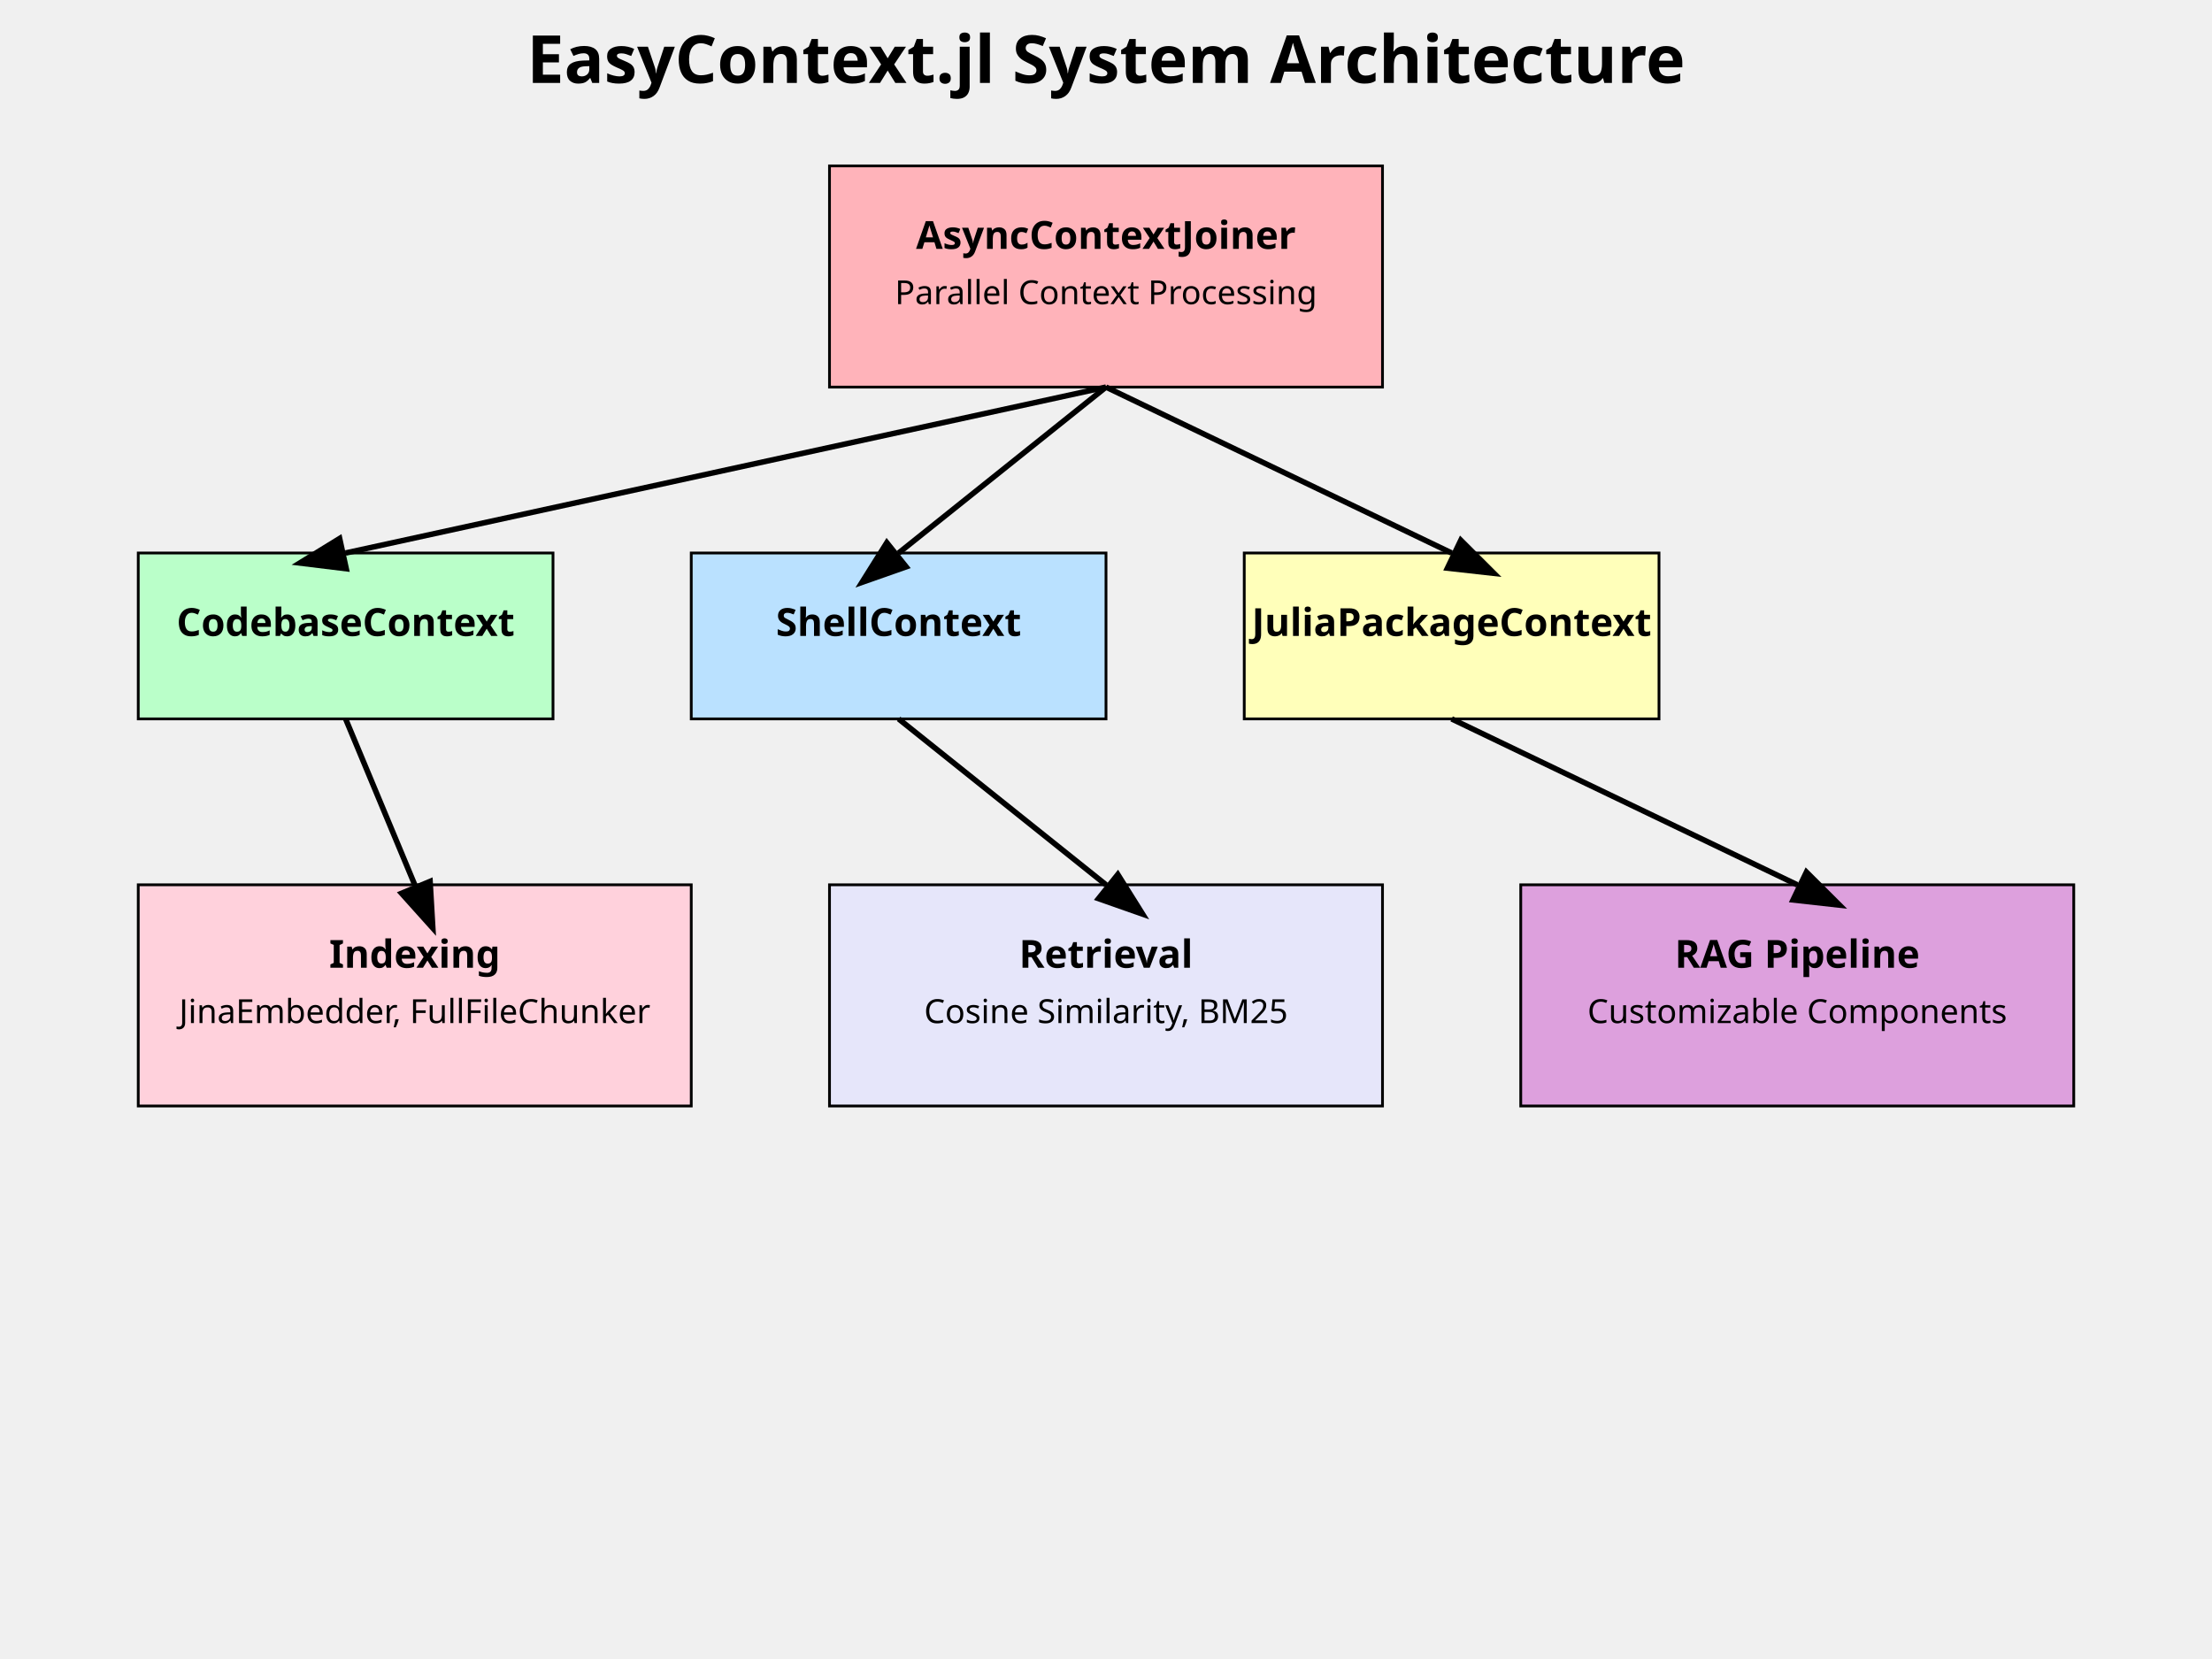
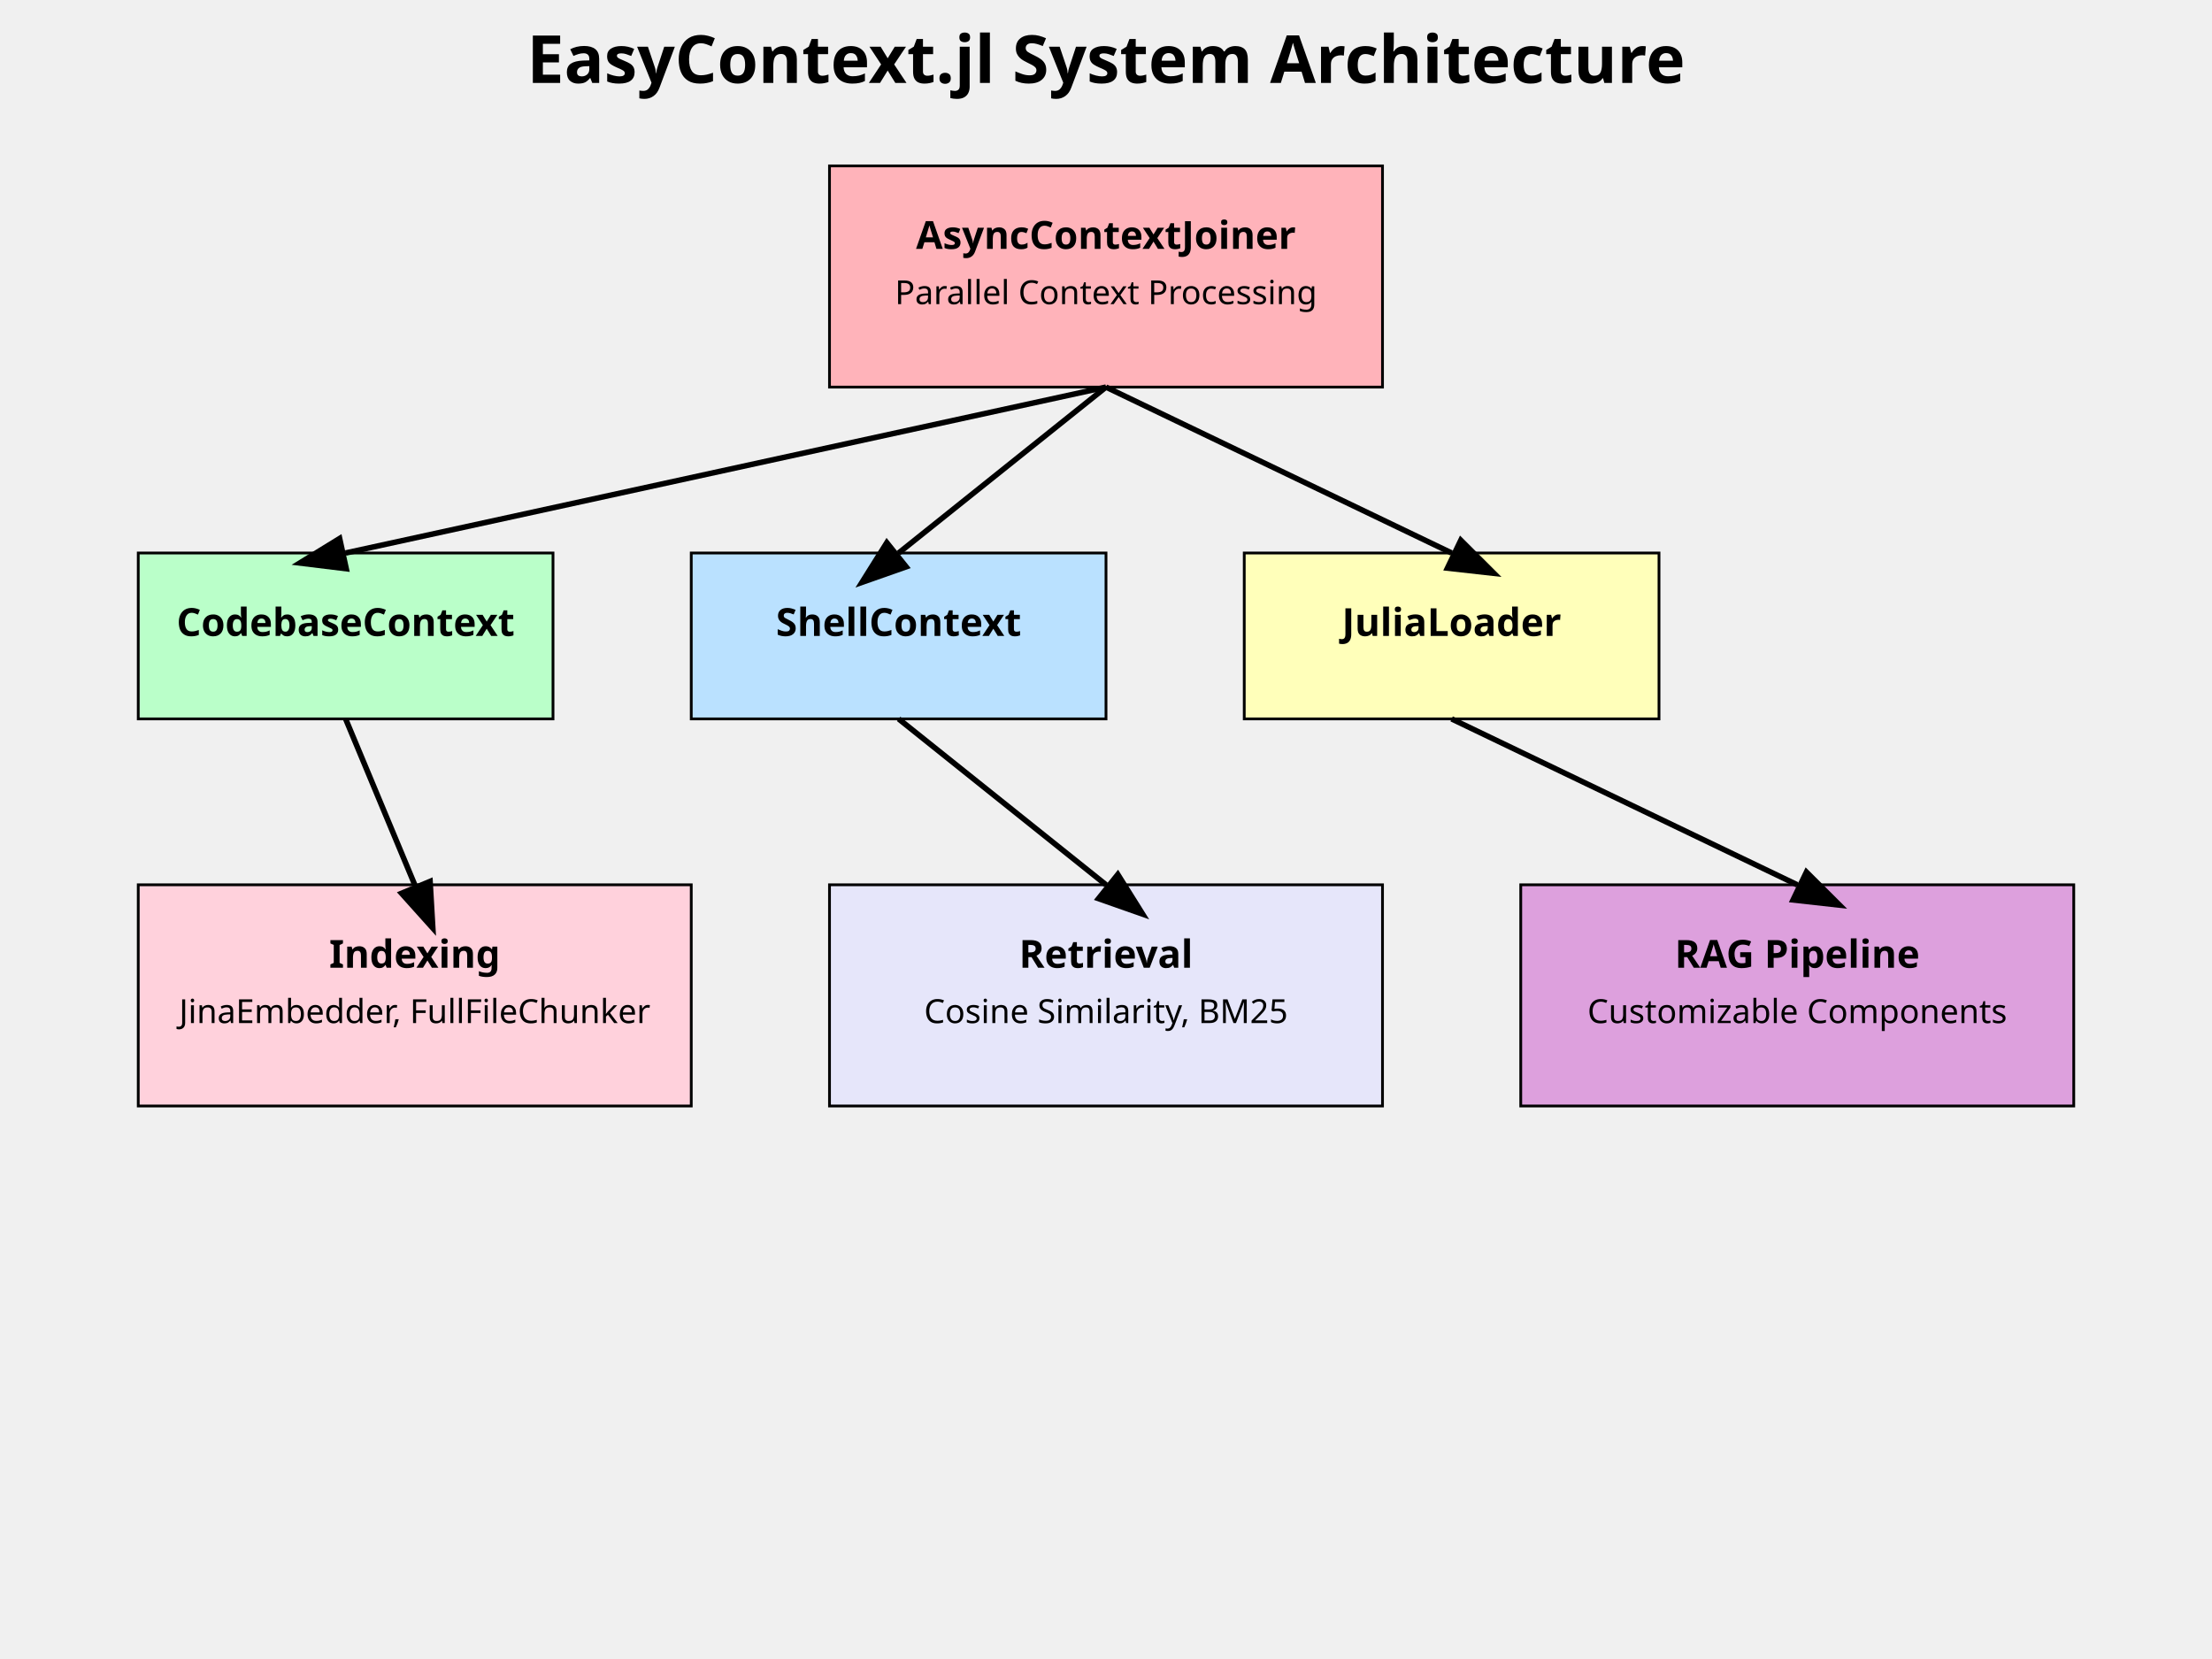
<svg xmlns="http://www.w3.org/2000/svg" width="800" height="600">
  <style>
        .title { font: bold 24px sans-serif; }
        .component { font: bold 14px sans-serif; }
        .description { font: 12px sans-serif; }
    </style>
  <rect width="100%" height="100%" fill="#f0f0f0" />
  <text x="400" y="30" text-anchor="middle" class="title">EasyContext.jl System Architecture</text>
  <rect x="300" y="60" width="200" height="80" fill="#FFB3BA" stroke="black" />
  <text x="400" y="90" text-anchor="middle" class="component">AsyncContextJoiner</text>
  <text x="400" y="110" text-anchor="middle" class="description">Parallel Context Processing</text>
  <rect x="50" y="200" width="150" height="60" fill="#BAFFC9" stroke="black" />
  <text x="125" y="230" text-anchor="middle" class="component">CodebaseContext</text>
  <rect x="250" y="200" width="150" height="60" fill="#BAE1FF" stroke="black" />
  <text x="325" y="230" text-anchor="middle" class="component">ShellContext</text>
  <rect x="450" y="200" width="150" height="60" fill="#FFFFBA" stroke="black" />
-   <text x="525" y="230" text-anchor="middle" class="component">JuliaPackageContext</text>
+   <text x="525" y="230" text-anchor="middle" class="component">JuliaLoader</text>
  <rect x="50" y="320" width="200" height="80" fill="#FFD1DC" stroke="black" />
  <text x="150" y="350" text-anchor="middle" class="component">Indexing</text>
  <text x="150" y="370" text-anchor="middle" class="description">JinaEmbedder, FullFileChunker</text>
  <rect x="300" y="320" width="200" height="80" fill="#E6E6FA" stroke="black" />
  <text x="400" y="350" text-anchor="middle" class="component">Retrieval</text>
  <text x="400" y="370" text-anchor="middle" class="description">Cosine Similarity, BM25</text>
  <rect x="550" y="320" width="200" height="80" fill="#DDA0DD" stroke="black" />
  <text x="650" y="350" text-anchor="middle" class="component">RAG Pipeline</text>
  <text x="650" y="370" text-anchor="middle" class="description">Customizable Components</text>
  <line x1="400" y1="140" x2="125" y2="200" stroke="black" stroke-width="2" marker-end="url(#arrowhead)" />
  <line x1="400" y1="140" x2="325" y2="200" stroke="black" stroke-width="2" marker-end="url(#arrowhead)" />
  <line x1="400" y1="140" x2="525" y2="200" stroke="black" stroke-width="2" marker-end="url(#arrowhead)" />
  <line x1="125" y1="260" x2="150" y2="320" stroke="black" stroke-width="2" marker-end="url(#arrowhead)" />
  <line x1="325" y1="260" x2="400" y2="320" stroke="black" stroke-width="2" marker-end="url(#arrowhead)" />
  <line x1="525" y1="260" x2="650" y2="320" stroke="black" stroke-width="2" marker-end="url(#arrowhead)" />
  <defs>
    <marker id="arrowhead" markerWidth="10" markerHeight="7" refX="0" refY="3.5" orient="auto">
      <polygon points="0 0, 10 3.5, 0 7" />
    </marker>
  </defs>
</svg>
